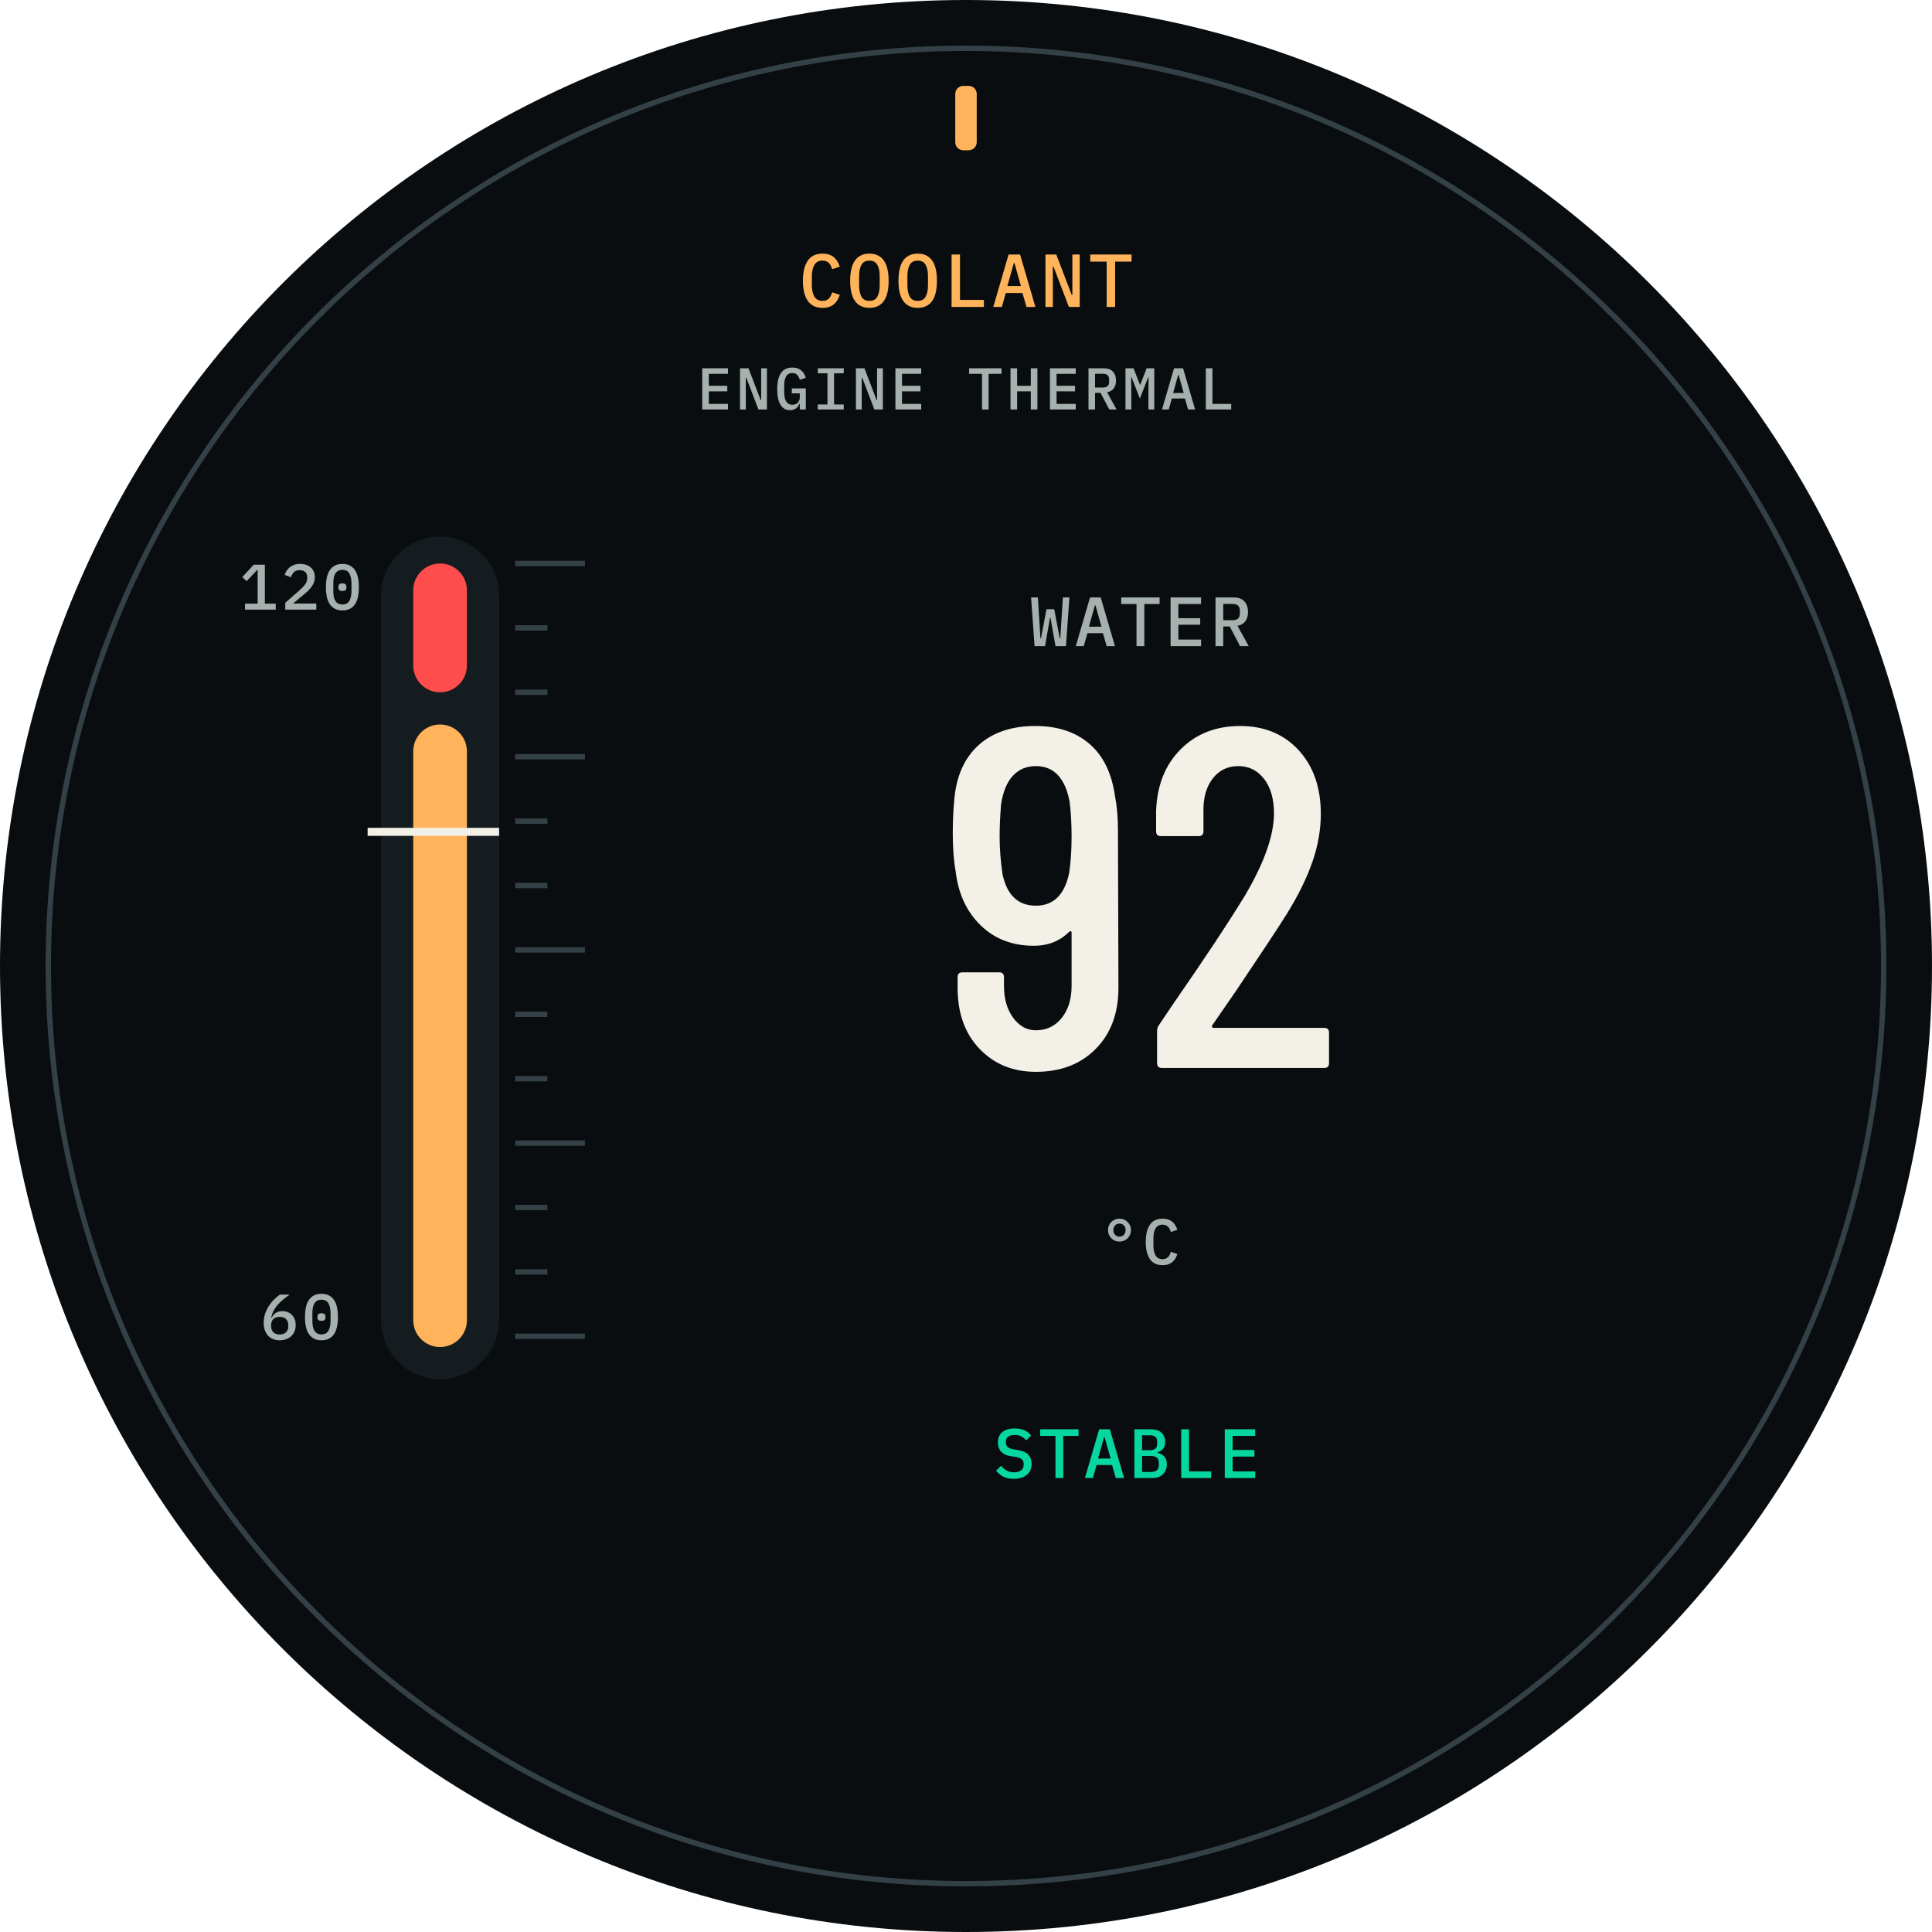
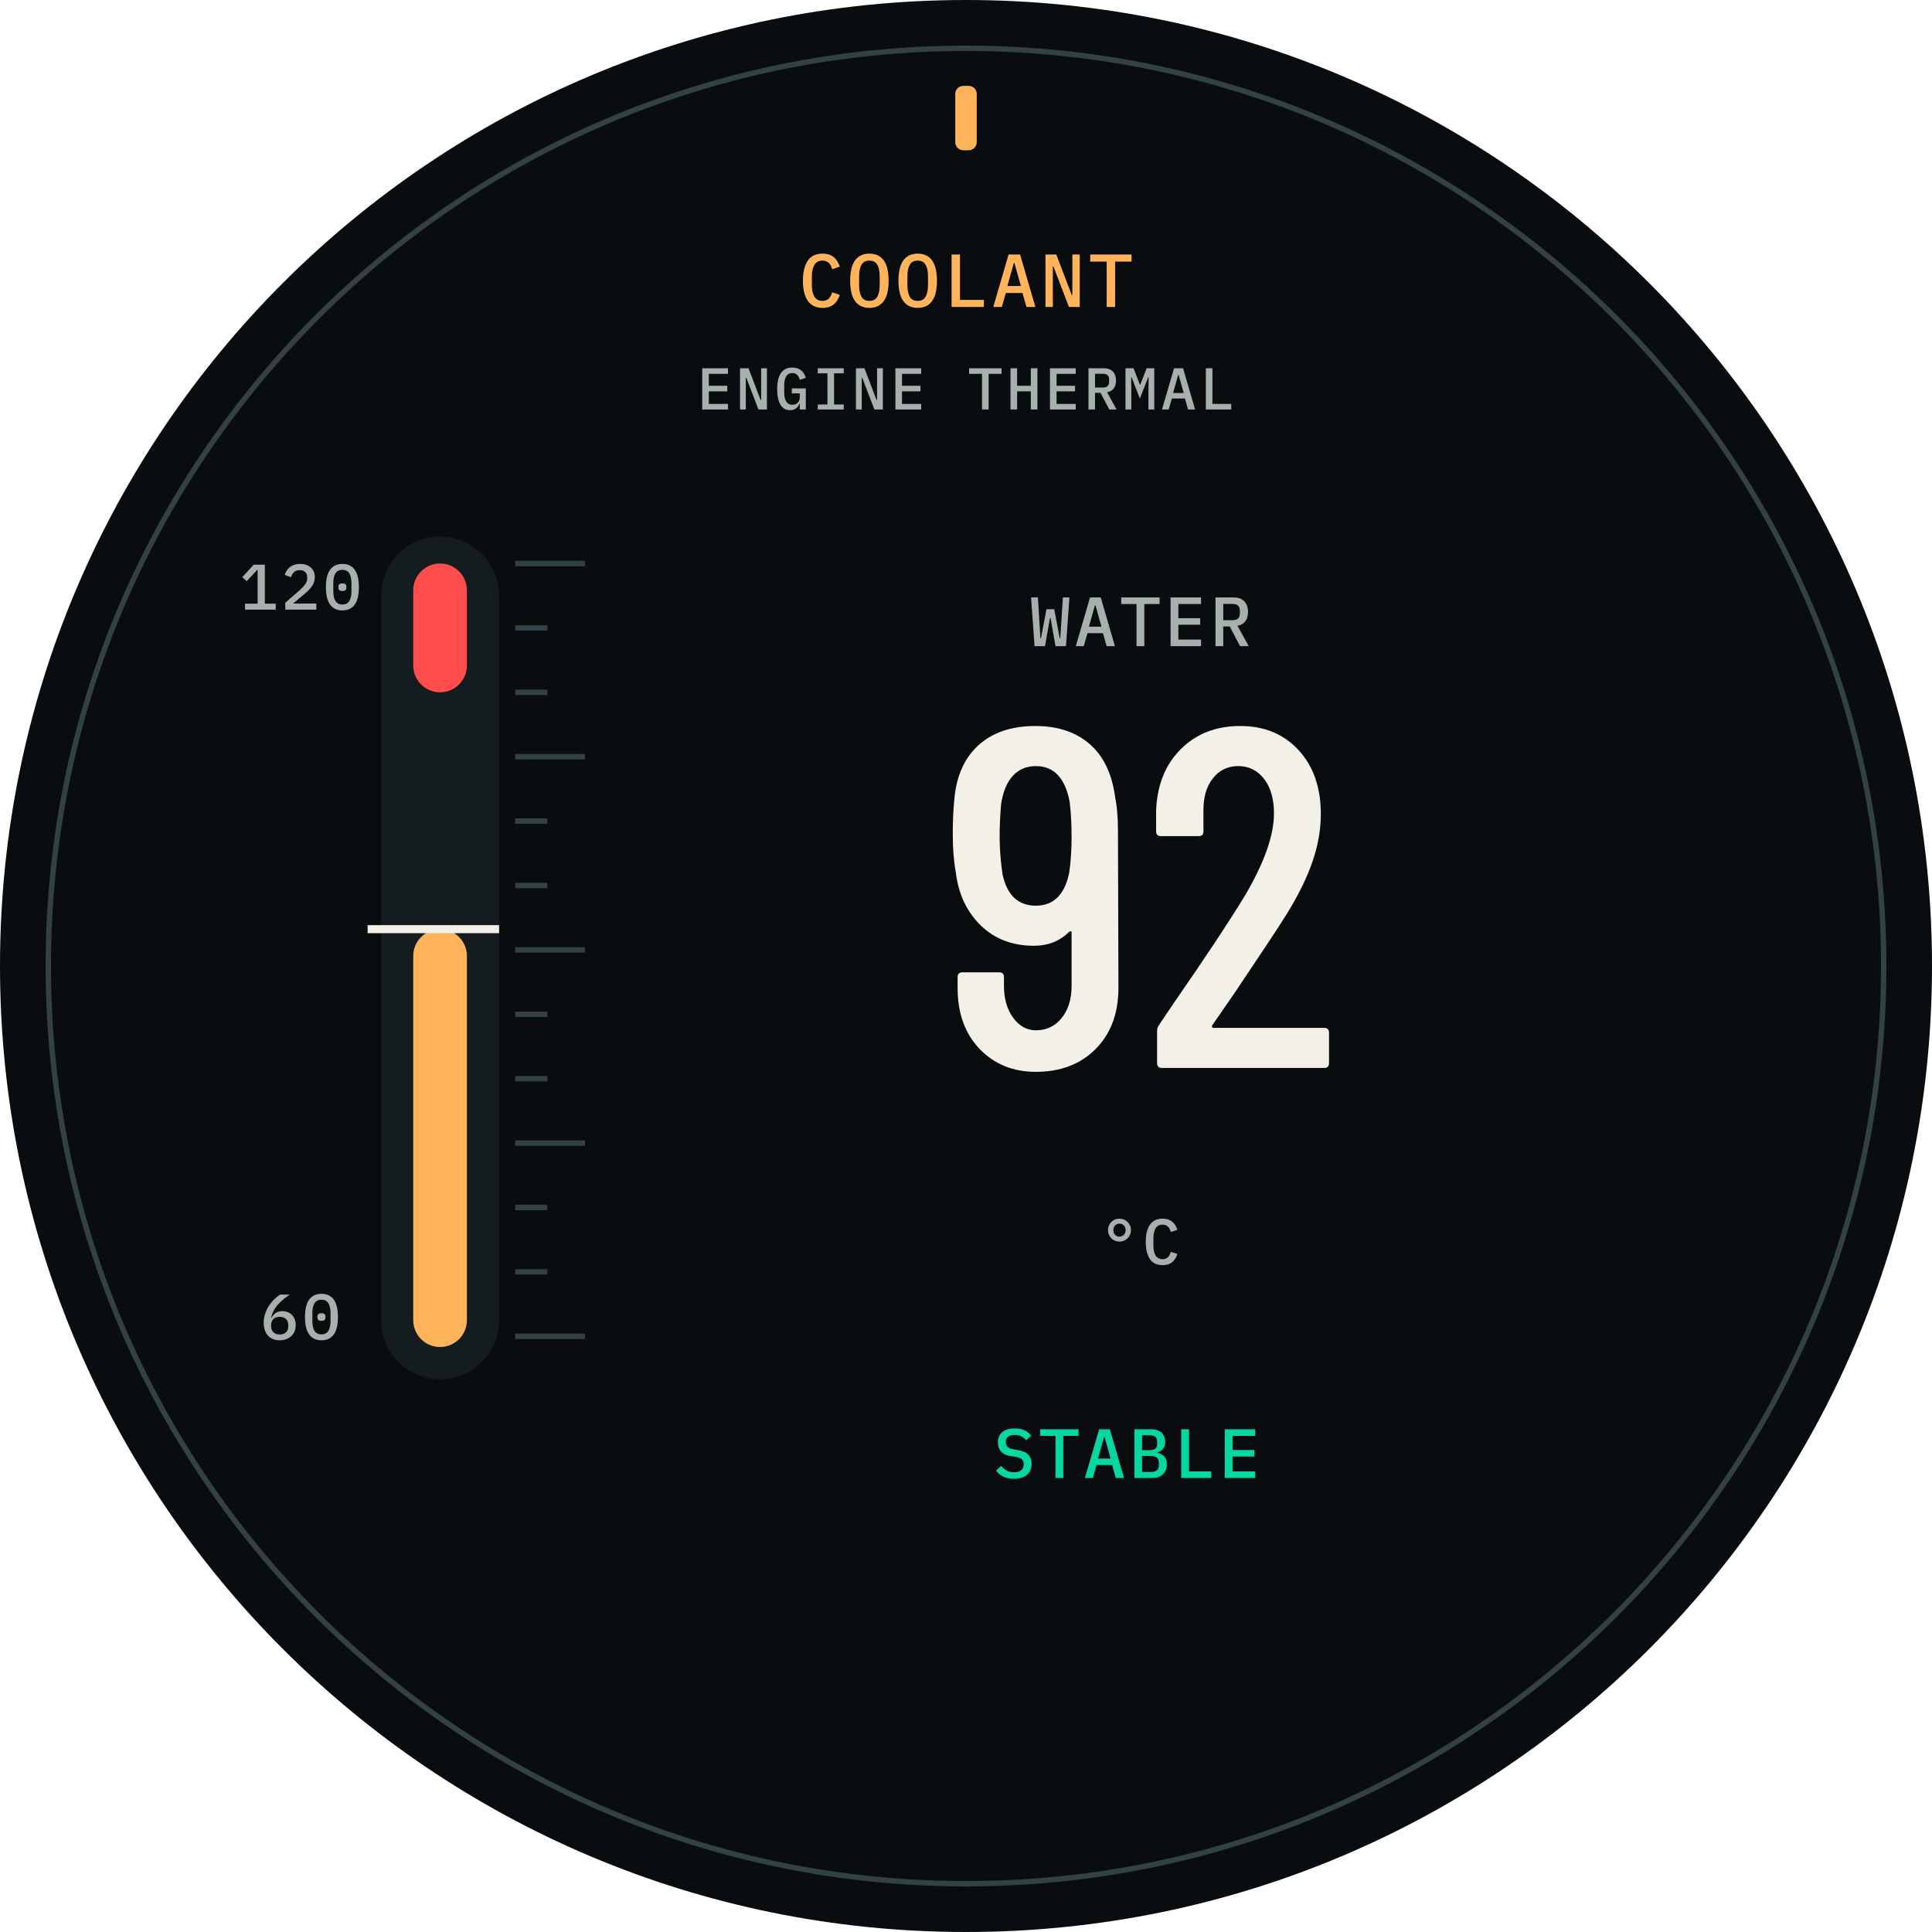
<svg xmlns="http://www.w3.org/2000/svg" width="720" height="720" viewBox="0 0 720 720" role="group" aria-label="冷却液温度">
  <defs>
    <clipPath id="round">
      <circle cx="360" cy="360" r="360" />
    </clipPath>
  </defs>
  <g clip-path="url(#round)">
    <circle cx="360" cy="360" r="360" fill="#090D0F" />
    <circle cx="360" cy="360" r="342" fill="none" stroke="#334046" stroke-width="2" />
    <rect x="356" y="32" width="8" height="24" rx="3" fill="#FFB35B" />
    <g aria-label="COOLANT" fill="#FFB35B">
      <path d="M306.56 114.736Q302.836 114.736 301.03 112.104Q299.224 109.472 299.224 104.628Q299.224 99.784 301.03 97.152Q302.836 94.52 306.56 94.52Q307.988 94.52 309.038 94.898Q310.088 95.276 310.844 95.934Q311.6 96.592 312.118 97.474Q312.636 98.356 312.972 99.364L310.144 100.316Q309.92 99.644 309.64 99.056Q309.36 98.468 308.94 98.048Q308.52 97.628 307.946 97.376Q307.372 97.124 306.532 97.124Q304.46 97.124 303.508 98.706Q302.556 100.288 302.556 102.976V106.28Q302.556 108.968 303.508 110.55Q304.46 112.132 306.532 112.132Q307.372 112.132 307.946 111.88Q308.52 111.628 308.94 111.208Q309.36 110.788 309.64 110.2Q309.92 109.612 310.144 108.94L312.972 109.892Q312.636 110.9 312.118 111.782Q311.6 112.664 310.844 113.322Q310.088 113.98 309.038 114.358Q307.988 114.736 306.56 114.736Z" />
      <path d="M324.0 114.736Q322.152 114.736 320.794 114.05Q319.436 113.364 318.554 112.076Q317.672 110.788 317.252 108.912Q316.832 107.036 316.832 104.628Q316.832 102.248 317.252 100.358Q317.672 98.468 318.554 97.18Q319.436 95.892 320.794 95.206Q322.152 94.52 324.0 94.52Q325.848 94.52 327.206 95.206Q328.564 95.892 329.446 97.18Q330.328 98.468 330.748 100.358Q331.168 102.248 331.168 104.628Q331.168 107.036 330.748 108.912Q330.328 110.788 329.446 112.076Q328.564 113.364 327.206 114.05Q325.848 114.736 324.0 114.736ZM324.0 112.132Q326.1 112.132 326.968 110.55Q327.836 108.968 327.836 106.252V102.976Q327.836 100.288 326.968 98.706Q326.1 97.124 324.0 97.124Q321.9 97.124 321.032 98.706Q320.164 100.288 320.164 102.976V106.28Q320.164 108.968 321.032 110.55Q321.9 112.132 324.0 112.132Z" />
      <path d="M342.0 114.736Q340.152 114.736 338.794 114.05Q337.436 113.364 336.554 112.076Q335.672 110.788 335.252 108.912Q334.832 107.036 334.832 104.628Q334.832 102.248 335.252 100.358Q335.672 98.468 336.554 97.18Q337.436 95.892 338.794 95.206Q340.152 94.52 342.0 94.52Q343.848 94.52 345.206 95.206Q346.564 95.892 347.446 97.18Q348.328 98.468 348.748 100.358Q349.168 102.248 349.168 104.628Q349.168 107.036 348.748 108.912Q348.328 110.788 347.446 112.076Q346.564 113.364 345.206 114.05Q343.848 114.736 342.0 114.736ZM342.0 112.132Q344.1 112.132 344.968 110.55Q345.836 108.968 345.836 106.252V102.976Q345.836 100.288 344.968 98.706Q344.1 97.124 342.0 97.124Q339.9 97.124 339.032 98.706Q338.164 100.288 338.164 102.976V106.28Q338.164 108.968 339.032 110.55Q339.9 112.132 342.0 112.132Z" />
      <path d="M354.624 114.4V94.856H357.76V111.768H366.664V114.4Z" />
      <path d="M382.536 114.4 381.052 109.192H374.836L373.352 114.4H370.16L375.872 94.856H380.156L385.868 114.4ZM378.056 98.02H377.832L375.424 106.588H380.464Z" />
      <path d="M392.612 99.364H392.36V114.4H389.616V94.856H393.648L399.388 109.892H399.64V94.856H402.384V114.4H398.352Z" />
      <path d="M415.568 97.488V114.4H412.432V97.488H406.3V94.856H421.7V97.488Z" />
    </g>
    <g aria-label="ENGINE THERMAL" fill="#A6B0AD">
      <path d="M261.692 152.6V137.244H271.306V139.312H264.156V143.778H271.042V145.846H264.156V150.532H271.306V152.6Z" />
      <path d="M278.138 140.786H277.94V152.6H275.784V137.244H278.952L283.462 149.058H283.66V137.244H285.816V152.6H282.648Z" />
      <path d="M298.06 150.488H297.906Q297.708 150.95 297.433 151.379Q297.158 151.808 296.751 152.138Q296.344 152.468 295.772 152.666Q295.2 152.864 294.452 152.864Q292.054 152.864 290.844 150.818Q289.634 148.772 289.634 145.032Q289.634 141.116 291.02 139.048Q292.406 136.98 295.266 136.98Q296.388 136.98 297.235 137.288Q298.082 137.596 298.676 138.113Q299.27 138.63 299.666 139.323Q300.062 140.016 300.304 140.786L298.082 141.534Q297.906 141.028 297.686 140.577Q297.466 140.126 297.147 139.774Q296.828 139.422 296.377 139.224Q295.926 139.026 295.288 139.026Q293.682 139.026 292.967 140.269Q292.252 141.512 292.252 143.624V146.066Q292.252 147.122 292.406 148.002Q292.56 148.882 292.923 149.509Q293.286 150.136 293.869 150.488Q294.452 150.84 295.288 150.84Q296.63 150.84 297.345 150.037Q298.06 149.234 298.06 147.98V146.594H295.09V144.746H300.304V152.6H298.06Z" />
      <path d="M304.76 152.6V150.73H308.368V139.114H304.76V137.244H314.44V139.114H310.832V150.73H314.44V152.6Z" />
      <path d="M321.338 140.786H321.14V152.6H318.984V137.244H322.152L326.662 149.058H326.86V137.244H329.016V152.6H325.848Z" />
      <path d="M333.692 152.6V137.244H343.306V139.312H336.156V143.778H343.042V145.846H336.156V150.532H343.306V152.6Z" />
      <path d="M368.432 139.312V152.6H365.968V139.312H361.15V137.244H373.25V139.312Z" />
      <path d="M384.152 145.846H379.048V152.6H376.584V137.244H379.048V143.778H384.152V137.244H386.616V152.6H384.152Z" />
      <path d="M391.292 152.6V137.244H400.906V139.312H393.756V143.778H400.642V145.846H393.756V150.532H400.906V152.6Z" />
      <path d="M408.09 152.6H405.648V137.244H411.39Q413.59 137.244 414.745 138.476Q415.9 139.708 415.9 141.864Q415.9 143.624 415.042 144.768Q414.184 145.912 412.578 146.176L416.12 152.6H413.392L410.136 146.396H408.09ZM411.038 144.416Q413.326 144.416 413.326 142.326V141.38Q413.326 139.29 411.038 139.29H408.09V144.416Z" />
      <path d="M427.99 145.252 428.056 140.632H427.88L424.8 148.53L421.72 140.632H421.544L421.61 145.252V152.6H419.432V137.244H422.446L424.8 143.338H424.954L427.33 137.244H430.168V152.6H427.99Z" />
      <path d="M442.764 152.6 441.598 148.508H436.714L435.548 152.6H433.04L437.528 137.244H440.894L445.382 152.6ZM439.244 139.73H439.068L437.176 146.462H441.136Z" />
      <path d="M449.376 152.6V137.244H451.84V150.532H458.836V152.6Z" />
    </g>
    <g fill="none">
      <rect x="142" y="200" width="44" height="314" rx="22" fill="#151C1F" />
-       <rect x="154" y="270" width="20" height="232" rx="10" fill="#FFB35B" />
      <rect x="154" y="210" width="20" height="48" rx="10" fill="#FF4D4D" />
      <path d="M192 210 H218" stroke="#334046" stroke-width="2" />
      <path d="M192 234 H204" stroke="#334046" stroke-width="2" />
      <path d="M192 258 H204" stroke="#334046" stroke-width="2" />
      <path d="M192 282 H218" stroke="#334046" stroke-width="2" />
      <path d="M192 306 H204" stroke="#334046" stroke-width="2" />
      <path d="M192 330 H204" stroke="#334046" stroke-width="2" />
      <path d="M192 354 H218" stroke="#334046" stroke-width="2" />
      <path d="M192 378 H204" stroke="#334046" stroke-width="2" />
      <path d="M192 402 H204" stroke="#334046" stroke-width="2" />
      <path d="M192 426 H218" stroke="#334046" stroke-width="2" />
      <path d="M192 450 H204" stroke="#334046" stroke-width="2" />
      <path d="M192 474 H204" stroke="#334046" stroke-width="2" />
      <path d="M192 498 H218" stroke="#334046" stroke-width="2" />
-       <path d="M137 310h49" stroke="#F3F0E7" stroke-width="3" />
    </g>
-     <g aria-label="WATER" fill="#A6B0AD">
-       <path d="M385.55 240.8 384.25 222.652H386.798L387.448 233.208L387.734 237.862H387.942L389.996 227.046H392.882L394.936 237.862H395.144L395.43 233.208L396.106 222.652H398.55L397.25 240.8H393.35L391.504 230.296H391.296L389.45 240.8Z" />
-       <path d="M412.412 240.8 411.034 235.964H405.262L403.884 240.8H400.92L406.224 222.652H410.202L415.506 240.8ZM408.252 225.59H408.044L405.808 233.546H410.488Z" />
-       <path d="M426.456 225.096V240.8H423.544V225.096H417.85V222.652H432.15V225.096Z" />
-       <path d="M436.236 240.8V222.652H447.598V225.096H439.148V230.374H447.286V232.818H439.148V238.356H447.598V240.8Z" />
-       <path d="M455.87 240.8H452.984V222.652H459.77Q462.37 222.652 463.735 224.108Q465.1 225.564 465.1 228.112Q465.1 230.192 464.086 231.544Q463.072 232.896 461.174 233.208L465.36 240.8H462.136L458.288 233.468H455.87ZM459.354 231.128Q462.058 231.128 462.058 228.658V227.54Q462.058 225.07 459.354 225.07H455.87V231.128Z" />
+     <g data-live-indicator="temperature">
+       <rect x="154" y="346.267" width="20" height="155.733" rx="10" fill="#FFB35B" />
+       <path d="M137 346.267h49" fill="none" stroke="#F3F0E7" stroke-width="3" />
    </g>
-     <g aria-label="92" fill="#F3F0E7">
-       <path d="M416.81 368.12Q416.81 382.34 408.35 390.89Q399.89 399.44 386.03 399.44Q373.25 399.44 365.06 390.89Q356.87 382.34 356.87 368.12V364.16Q356.87 362.36 358.67 362.36H372.35Q374.15 362.36 374.15 364.16V367.4Q374.15 374.6 377.57 379.28Q380.99 383.96 386.03 383.96Q391.97 383.96 395.66 379.37Q399.35 374.78 399.35 367.4V347.6Q399.35 346.7 398.45 347.24Q393.23 352.46 385.31 352.46Q373.25 352.46 365.42 344.81Q357.59 337.16 356.15 324.74Q355.07 318.8 355.07 310.7Q355.07 303.86 355.61 298.28Q356.69 284.96 364.61 277.76Q372.53 270.56 385.85 270.56Q398.27 270.56 406.01 277.22Q413.75 283.88 415.55 296.84Q416.63 302.24 416.63 309.44ZM399.35 311.78Q399.35 304.76 398.63 298.82Q396.11 285.5 386.03 285.5Q380.81 285.5 377.48 289.1Q374.15 292.7 373.07 299.72Q372.53 306.2 372.53 311.78Q372.53 318.44 373.61 325.82Q376.13 337.52 386.03 337.52Q395.93 337.52 398.45 325.28Q399.35 319.34 399.35 311.78Z" />
-       <path d="M452.27 383.06H493.49Q495.29 383.06 495.29 384.86V396.2Q495.29 398.0 493.49 398.0H433.01Q431.21 398.0 431.21 396.2V384.32Q431.21 382.88 431.93 381.98L437.51 373.7Q454.61 349.04 463.97 333.74Q474.77 315.38 474.77 303.14Q474.77 295.04 471.08 290.27Q467.39 285.5 461.45 285.5Q455.51 285.5 451.91 290.18Q448.31 294.86 448.49 302.6V309.8Q448.49 311.6 446.69 311.6H432.65Q430.85 311.6 430.85 309.8V302.06Q431.39 287.84 440.03 279.2Q448.67 270.56 462.17 270.56Q475.67 270.56 483.95 279.56Q492.23 288.56 492.23 303.32Q492.23 312.14 489.08 321.23Q485.93 330.32 479.45 340.76Q474.95 347.96 460.55 369.38L451.73 382.16Q451.55 382.52 451.73 382.79Q451.91 383.06 452.27 383.06Z" />
-     </g>
-     <g aria-label="°C" fill="#A6B0AD">
-       <path d="M417.2 462.704Q416.288 462.704 415.508 462.38Q414.728 462.056 414.152 461.48Q413.576 460.904 413.252 460.124Q412.928 459.344 412.928 458.432Q412.928 457.52 413.252 456.74Q413.576 455.96 414.152 455.384Q414.728 454.808 415.508 454.484Q416.288 454.16 417.2 454.16Q418.088 454.16 418.868 454.484Q419.648 454.808 420.224 455.384Q420.8 455.96 421.136 456.74Q421.472 457.52 421.472 458.432Q421.472 459.344 421.136 460.124Q420.8 460.904 420.224 461.48Q419.648 462.056 418.868 462.38Q418.088 462.704 417.2 462.704ZM417.2 460.856Q418.232 460.856 418.856 460.16Q419.48 459.464 419.48 458.432Q419.48 457.4 418.856 456.704Q418.232 456.008 417.2 456.008Q416.168 456.008 415.544 456.704Q414.92 457.4 414.92 458.432Q414.92 459.464 415.544 460.16Q416.168 460.856 417.2 460.856Z" />
-       <path d="M433.28 471.488Q430.088 471.488 428.54 469.232Q426.992 466.976 426.992 462.824Q426.992 458.672 428.54 456.416Q430.088 454.16 433.28 454.16Q434.504 454.16 435.404 454.484Q436.304 454.808 436.952 455.372Q437.6 455.936 438.044 456.692Q438.488 457.448 438.776 458.312L436.352 459.128Q436.16 458.552 435.92 458.048Q435.68 457.544 435.32 457.184Q434.96 456.824 434.468 456.608Q433.976 456.392 433.256 456.392Q431.48 456.392 430.664 457.748Q429.848 459.104 429.848 461.408V464.24Q429.848 466.544 430.664 467.9Q431.48 469.256 433.256 469.256Q433.976 469.256 434.468 469.04Q434.96 468.824 435.32 468.464Q435.68 468.104 435.92 467.6Q436.16 467.096 436.352 466.52L438.776 467.336Q438.488 468.2 438.044 468.956Q437.6 469.712 436.952 470.276Q436.304 470.84 435.404 471.164Q434.504 471.488 433.28 471.488Z" />
+     <g data-field="coolant" data-state="normal">
+       <g aria-label="WATER" fill="#A6B0AD">
+         <path d="M385.55 240.8 384.25 222.652H386.798L387.448 233.208L387.734 237.862H387.942L389.996 227.046H392.882L394.936 237.862H395.144L395.43 233.208L396.106 222.652H398.55L397.25 240.8H393.35L391.504 230.296H391.296L389.45 240.8Z" />
+         <path d="M412.412 240.8 411.034 235.964H405.262L403.884 240.8H400.92L406.224 222.652H410.202L415.506 240.8ZM408.252 225.59H408.044L405.808 233.546H410.488Z" />
+         <path d="M426.456 225.096V240.8H423.544V225.096H417.85V222.652H432.15V225.096Z" />
+         <path d="M436.236 240.8V222.652H447.598V225.096H439.148V230.374H447.286V232.818H439.148V238.356H447.598V240.8Z" />
+         <path d="M455.87 240.8H452.984V222.652H459.77Q462.37 222.652 463.735 224.108Q465.1 225.564 465.1 228.112Q465.1 230.192 464.086 231.544Q463.072 232.896 461.174 233.208L465.36 240.8H462.136L458.288 233.468H455.87ZM459.354 231.128Q462.058 231.128 462.058 228.658V227.54Q462.058 225.07 459.354 225.07H455.87V231.128Z" />
+       </g>
+       <g aria-label="92" fill="#F3F0E7">
+         <path d="M416.81 368.12Q416.81 382.34 408.35 390.89Q399.89 399.44 386.03 399.44Q373.25 399.44 365.06 390.89Q356.87 382.34 356.87 368.12V364.16Q356.87 362.36 358.67 362.36H372.35Q374.15 362.36 374.15 364.16V367.4Q374.15 374.6 377.57 379.28Q380.99 383.96 386.03 383.96Q391.97 383.96 395.66 379.37Q399.35 374.78 399.35 367.4V347.6Q399.35 346.7 398.45 347.24Q393.23 352.46 385.31 352.46Q373.25 352.46 365.42 344.81Q357.59 337.16 356.15 324.74Q355.07 318.8 355.07 310.7Q355.07 303.86 355.61 298.28Q356.69 284.96 364.61 277.76Q372.53 270.56 385.85 270.56Q398.27 270.56 406.01 277.22Q413.75 283.88 415.55 296.84Q416.63 302.24 416.63 309.44ZM399.35 311.78Q399.35 304.76 398.63 298.82Q396.11 285.5 386.03 285.5Q380.81 285.5 377.48 289.1Q374.15 292.7 373.07 299.72Q372.53 306.2 372.53 311.78Q372.53 318.44 373.61 325.82Q376.13 337.52 386.03 337.52Q395.93 337.52 398.45 325.28Q399.35 319.34 399.35 311.78Z" />
+         <path d="M452.27 383.06H493.49Q495.29 383.06 495.29 384.86V396.2Q495.29 398.0 493.49 398.0H433.01Q431.21 398.0 431.21 396.2V384.32Q431.21 382.88 431.93 381.98L437.51 373.7Q454.61 349.04 463.97 333.74Q474.77 315.38 474.77 303.14Q474.77 295.04 471.08 290.27Q467.39 285.5 461.45 285.5Q455.51 285.5 451.91 290.18Q448.31 294.86 448.49 302.6V309.8Q448.49 311.6 446.69 311.6H432.65Q430.85 311.6 430.85 309.8V302.06Q431.39 287.84 440.03 279.2Q448.67 270.56 462.17 270.56Q475.67 270.56 483.95 279.56Q492.23 288.56 492.23 303.32Q492.23 312.14 489.08 321.23Q485.93 330.32 479.45 340.76Q474.95 347.96 460.55 369.38L451.73 382.16Q451.55 382.52 451.73 382.79Q451.91 383.06 452.27 383.06Z" />
+       </g>
+       <g aria-label="°C" fill="#A6B0AD">
+         <path d="M417.2 462.704Q416.288 462.704 415.508 462.38Q414.728 462.056 414.152 461.48Q413.576 460.904 413.252 460.124Q412.928 459.344 412.928 458.432Q412.928 457.52 413.252 456.74Q413.576 455.96 414.152 455.384Q414.728 454.808 415.508 454.484Q416.288 454.16 417.2 454.16Q418.088 454.16 418.868 454.484Q419.648 454.808 420.224 455.384Q420.8 455.96 421.136 456.74Q421.472 457.52 421.472 458.432Q421.472 459.344 421.136 460.124Q420.8 460.904 420.224 461.48Q419.648 462.056 418.868 462.38Q418.088 462.704 417.2 462.704ZM417.2 460.856Q418.232 460.856 418.856 460.16Q419.48 459.464 419.48 458.432Q419.48 457.4 418.856 456.704Q418.232 456.008 417.2 456.008Q416.168 456.008 415.544 456.704Q414.92 457.4 414.92 458.432Q414.92 459.464 415.544 460.16Q416.168 460.856 417.2 460.856Z" />
+         <path d="M433.28 471.488Q430.088 471.488 428.54 469.232Q426.992 466.976 426.992 462.824Q426.992 458.672 428.54 456.416Q430.088 454.16 433.28 454.16Q434.504 454.16 435.404 454.484Q436.304 454.808 436.952 455.372Q437.6 455.936 438.044 456.692Q438.488 457.448 438.776 458.312L436.352 459.128Q436.16 458.552 435.92 458.048Q435.68 457.544 435.32 457.184Q434.96 456.824 434.468 456.608Q433.976 456.392 433.256 456.392Q431.48 456.392 430.664 457.748Q429.848 459.104 429.848 461.408V464.24Q429.848 466.544 430.664 467.9Q431.48 469.256 433.256 469.256Q433.976 469.256 434.468 469.04Q434.96 468.824 435.32 468.464Q435.68 468.104 435.92 467.6Q436.16 467.096 436.352 466.52L438.776 467.336Q438.488 468.2 438.044 468.956Q437.6 469.712 436.952 470.276Q436.304 470.84 435.404 471.164Q434.504 471.488 433.28 471.488Z" />
+       </g>
    </g>
    <g aria-label="STABLE" fill="#06D6A0">
      <path d="M377.844 551.112Q375.478 551.112 373.866 550.28Q372.254 549.448 371.214 548.07L373.086 546.276Q374.126 547.524 375.296 548.109Q376.466 548.694 377.948 548.694Q379.664 548.694 380.587 547.914Q381.51 547.134 381.51 545.678Q381.51 544.508 380.834 543.871Q380.158 543.234 378.52 542.948L376.544 542.636Q375.244 542.428 374.36 541.947Q373.476 541.466 372.93 540.803Q372.384 540.14 372.137 539.321Q371.89 538.502 371.89 537.592Q371.89 535.018 373.554 533.679Q375.218 532.34 378.13 532.34Q380.288 532.34 381.809 533.029Q383.33 533.718 384.266 534.966L382.446 536.786Q381.692 535.876 380.665 535.317Q379.638 534.758 378.13 534.758Q376.518 534.758 375.673 535.447Q374.828 536.136 374.828 537.462Q374.828 538.58 375.491 539.217Q376.154 539.854 377.844 540.14L379.768 540.478Q382.212 540.92 383.33 542.259Q384.448 543.598 384.448 545.522Q384.448 546.77 384.019 547.81Q383.59 548.85 382.745 549.578Q381.9 550.306 380.665 550.709Q379.43 551.112 377.844 551.112Z" />
      <path d="M396.256 535.096V550.8H393.344V535.096H387.65V532.652H401.95V535.096Z" />
      <path d="M415.812 550.8 414.434 545.964H408.662L407.284 550.8H404.32L409.624 532.652H413.602L418.906 550.8ZM411.652 535.59H411.444L409.208 543.546H413.888Z" />
      <path d="M422.758 532.652H429.024Q431.494 532.652 432.859 533.926Q434.224 535.2 434.224 537.41Q434.224 538.996 433.444 539.932Q432.664 540.868 431.338 541.258V541.388Q432.924 541.752 433.886 542.779Q434.848 543.806 434.848 545.678Q434.848 546.796 434.484 547.732Q434.12 548.668 433.444 549.357Q432.768 550.046 431.819 550.423Q430.87 550.8 429.726 550.8H422.758ZM428.842 548.564Q430.298 548.564 431.078 547.966Q431.858 547.368 431.858 546.042V545.106Q431.858 543.78 431.078 543.182Q430.298 542.584 428.842 542.584H425.618V548.564ZM428.426 540.452Q429.804 540.452 430.519 539.919Q431.234 539.386 431.234 538.138V537.202Q431.234 535.954 430.519 535.421Q429.804 534.888 428.426 534.888H425.618V540.452Z" />
      <path d="M440.208 550.8V532.652H443.12V548.356H451.388V550.8Z" />
      <path d="M456.436 550.8V532.652H467.798V535.096H459.348V540.374H467.486V542.818H459.348V548.356H467.798V550.8Z" />
    </g>
    <g aria-label="120" fill="#A6B0AD">
      <path d="M91.312 227.2V224.968H96.016V212.416H95.824L91.936 216.568L90.28 215.08L94.552 210.448H98.704V224.968H102.76V227.2Z" />
      <path d="M117.88 227.2H106.312V224.632L111.784 219.856Q113.08 218.704 113.788 217.672Q114.496 216.64 114.496 215.488V215.224Q114.496 213.904 113.776 213.196Q113.056 212.488 111.688 212.488Q110.296 212.488 109.54 213.232Q108.784 213.976 108.448 215.128L106.096 214.24Q106.336 213.448 106.792 212.716Q107.248 211.984 107.956 211.408Q108.664 210.832 109.636 210.496Q110.608 210.16 111.88 210.16Q113.176 210.16 114.196 210.532Q115.216 210.904 115.912 211.552Q116.608 212.2 116.968 213.1Q117.328 214.0 117.328 215.08Q117.328 216.088 117.028 216.94Q116.728 217.792 116.188 218.572Q115.648 219.352 114.904 220.072Q114.16 220.792 113.272 221.512L109.216 224.92H117.88Z" />
      <path d="M127.6 227.488Q126.016 227.488 124.852 226.9Q123.688 226.312 122.932 225.208Q122.176 224.104 121.816 222.496Q121.456 220.888 121.456 218.824Q121.456 216.784 121.816 215.164Q122.176 213.544 122.932 212.44Q123.688 211.336 124.852 210.748Q126.016 210.16 127.6 210.16Q129.184 210.16 130.348 210.748Q131.512 211.336 132.268 212.44Q133.024 213.544 133.384 215.164Q133.744 216.784 133.744 218.824Q133.744 220.888 133.384 222.496Q133.024 224.104 132.268 225.208Q131.512 226.312 130.348 226.9Q129.184 227.488 127.6 227.488ZM127.6 225.28Q129.424 225.28 130.204 223.924Q130.984 222.568 130.984 220.264V217.384Q130.984 215.08 130.204 213.724Q129.424 212.368 127.6 212.368Q126.688 212.368 126.04 212.716Q125.392 213.064 124.984 213.724Q124.576 214.384 124.396 215.308Q124.216 216.232 124.216 217.384V220.264Q124.216 221.416 124.396 222.34Q124.576 223.264 124.984 223.924Q125.392 224.584 126.04 224.932Q126.688 225.28 127.6 225.28ZM127.6 220.24Q126.76 220.24 126.436 219.904Q126.112 219.568 126.112 219.088V218.56Q126.112 218.08 126.436 217.744Q126.76 217.408 127.6 217.408Q128.44 217.408 128.764 217.744Q129.088 218.08 129.088 218.56V219.088Q129.088 219.568 128.764 219.904Q128.44 220.24 127.6 220.24Z" />
    </g>
    <g aria-label="60" fill="#A6B0AD">
      <path d="M104.248 499.488Q102.832 499.488 101.728 499.032Q100.624 498.576 99.856 497.724Q99.088 496.872 98.68 495.672Q98.272 494.472 98.272 492.96Q98.272 491.136 98.824 489.528Q99.376 487.92 100.264 486.576Q101.152 485.232 102.232 484.188Q103.312 483.144 104.368 482.448H107.968Q106.528 483.48 105.376 484.44Q104.224 485.4 103.372 486.408Q102.52 487.416 101.944 488.532Q101.368 489.648 101.056 491.016L101.224 491.064Q101.488 490.56 101.848 490.116Q102.208 489.672 102.688 489.336Q103.168 489.0 103.792 488.808Q104.416 488.616 105.208 488.616Q106.288 488.616 107.2 488.976Q108.112 489.336 108.784 490.02Q109.456 490.704 109.828 491.664Q110.2 492.624 110.2 493.824Q110.2 495.072 109.78 496.116Q109.36 497.16 108.58 497.904Q107.8 498.648 106.696 499.068Q105.592 499.488 104.248 499.488ZM104.224 497.328Q105.76 497.328 106.6 496.5Q107.44 495.672 107.44 494.16V493.92Q107.44 492.408 106.6 491.58Q105.76 490.752 104.224 490.752Q102.712 490.752 101.872 491.58Q101.032 492.408 101.032 493.92V494.16Q101.032 495.672 101.872 496.5Q102.712 497.328 104.224 497.328Z" />
      <path d="M119.8 499.488Q118.216 499.488 117.052 498.9Q115.888 498.312 115.132 497.208Q114.376 496.104 114.016 494.496Q113.656 492.888 113.656 490.824Q113.656 488.784 114.016 487.164Q114.376 485.544 115.132 484.44Q115.888 483.336 117.052 482.748Q118.216 482.16 119.8 482.16Q121.384 482.16 122.548 482.748Q123.712 483.336 124.468 484.44Q125.224 485.544 125.584 487.164Q125.944 488.784 125.944 490.824Q125.944 492.888 125.584 494.496Q125.224 496.104 124.468 497.208Q123.712 498.312 122.548 498.9Q121.384 499.488 119.8 499.488ZM119.8 497.28Q121.624 497.28 122.404 495.924Q123.184 494.568 123.184 492.264V489.384Q123.184 487.08 122.404 485.724Q121.624 484.368 119.8 484.368Q118.888 484.368 118.24 484.716Q117.592 485.064 117.184 485.724Q116.776 486.384 116.596 487.308Q116.416 488.232 116.416 489.384V492.264Q116.416 493.416 116.596 494.34Q116.776 495.264 117.184 495.924Q117.592 496.584 118.24 496.932Q118.888 497.28 119.8 497.28ZM119.8 492.24Q118.96 492.24 118.636 491.904Q118.312 491.568 118.312 491.088V490.56Q118.312 490.08 118.636 489.744Q118.96 489.408 119.8 489.408Q120.64 489.408 120.964 489.744Q121.288 490.08 121.288 490.56V491.088Q121.288 491.568 120.964 491.904Q120.64 492.24 119.8 492.24Z" />
    </g>
  </g>
</svg>
